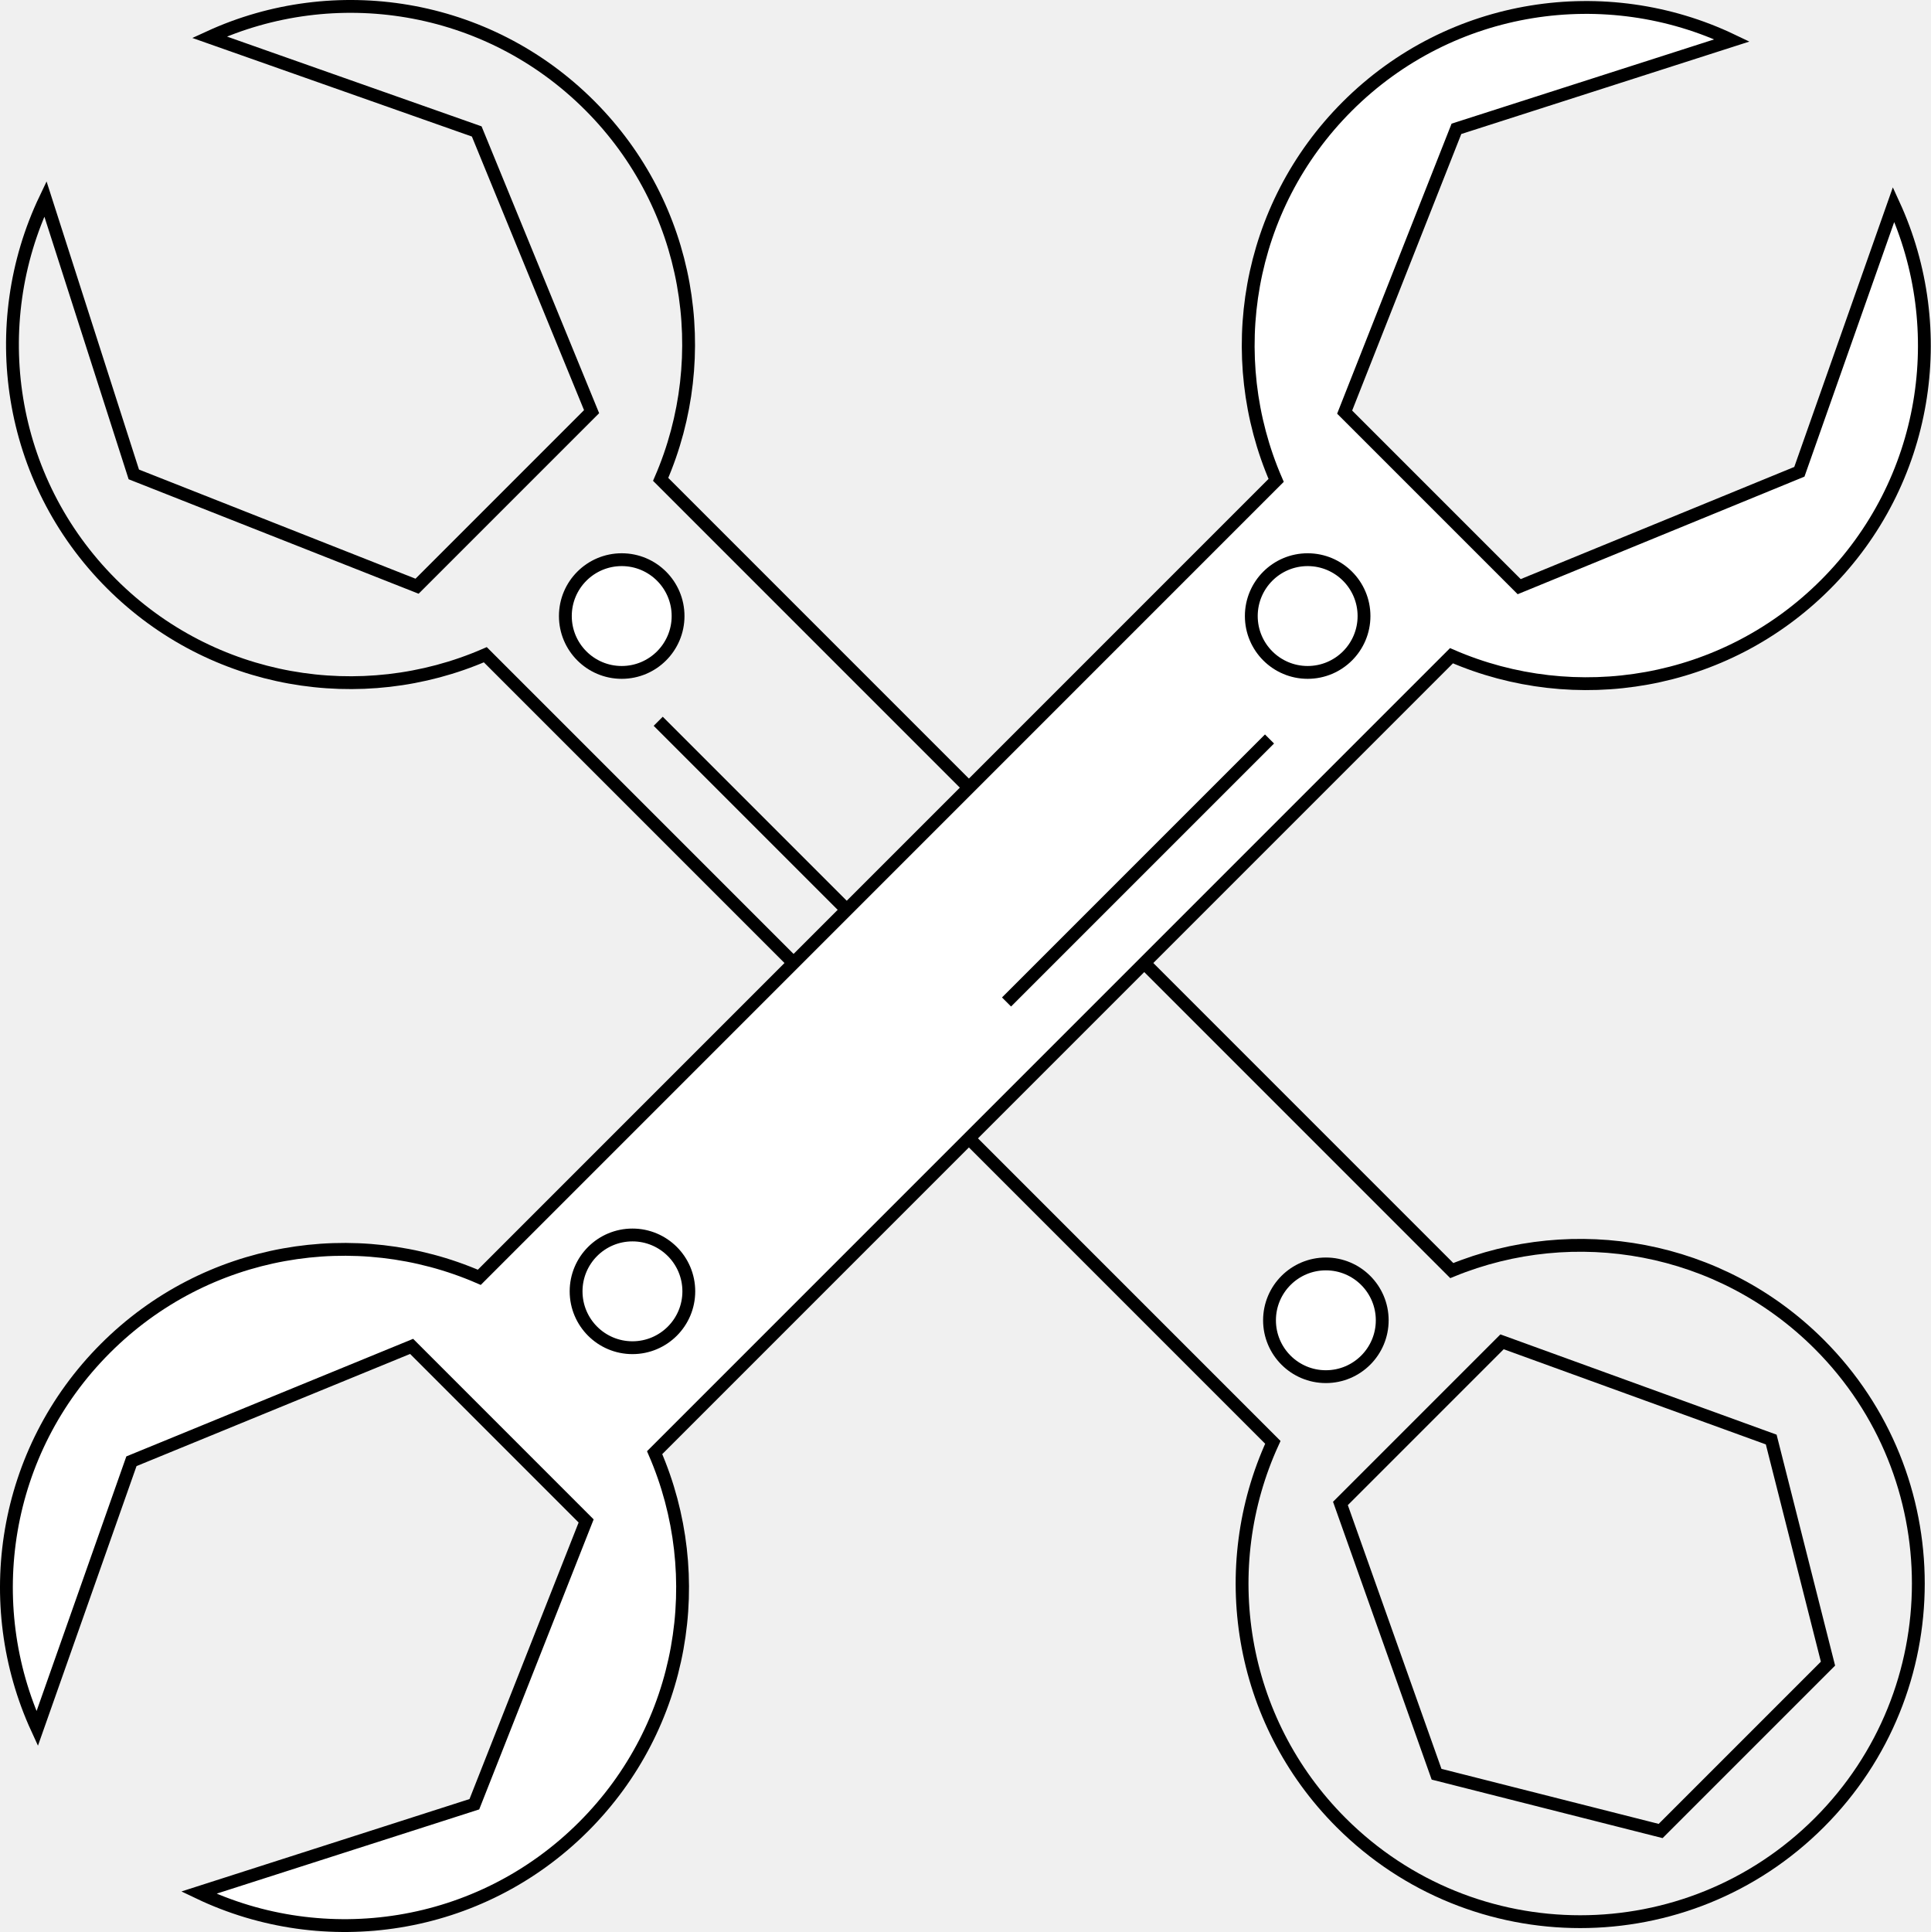
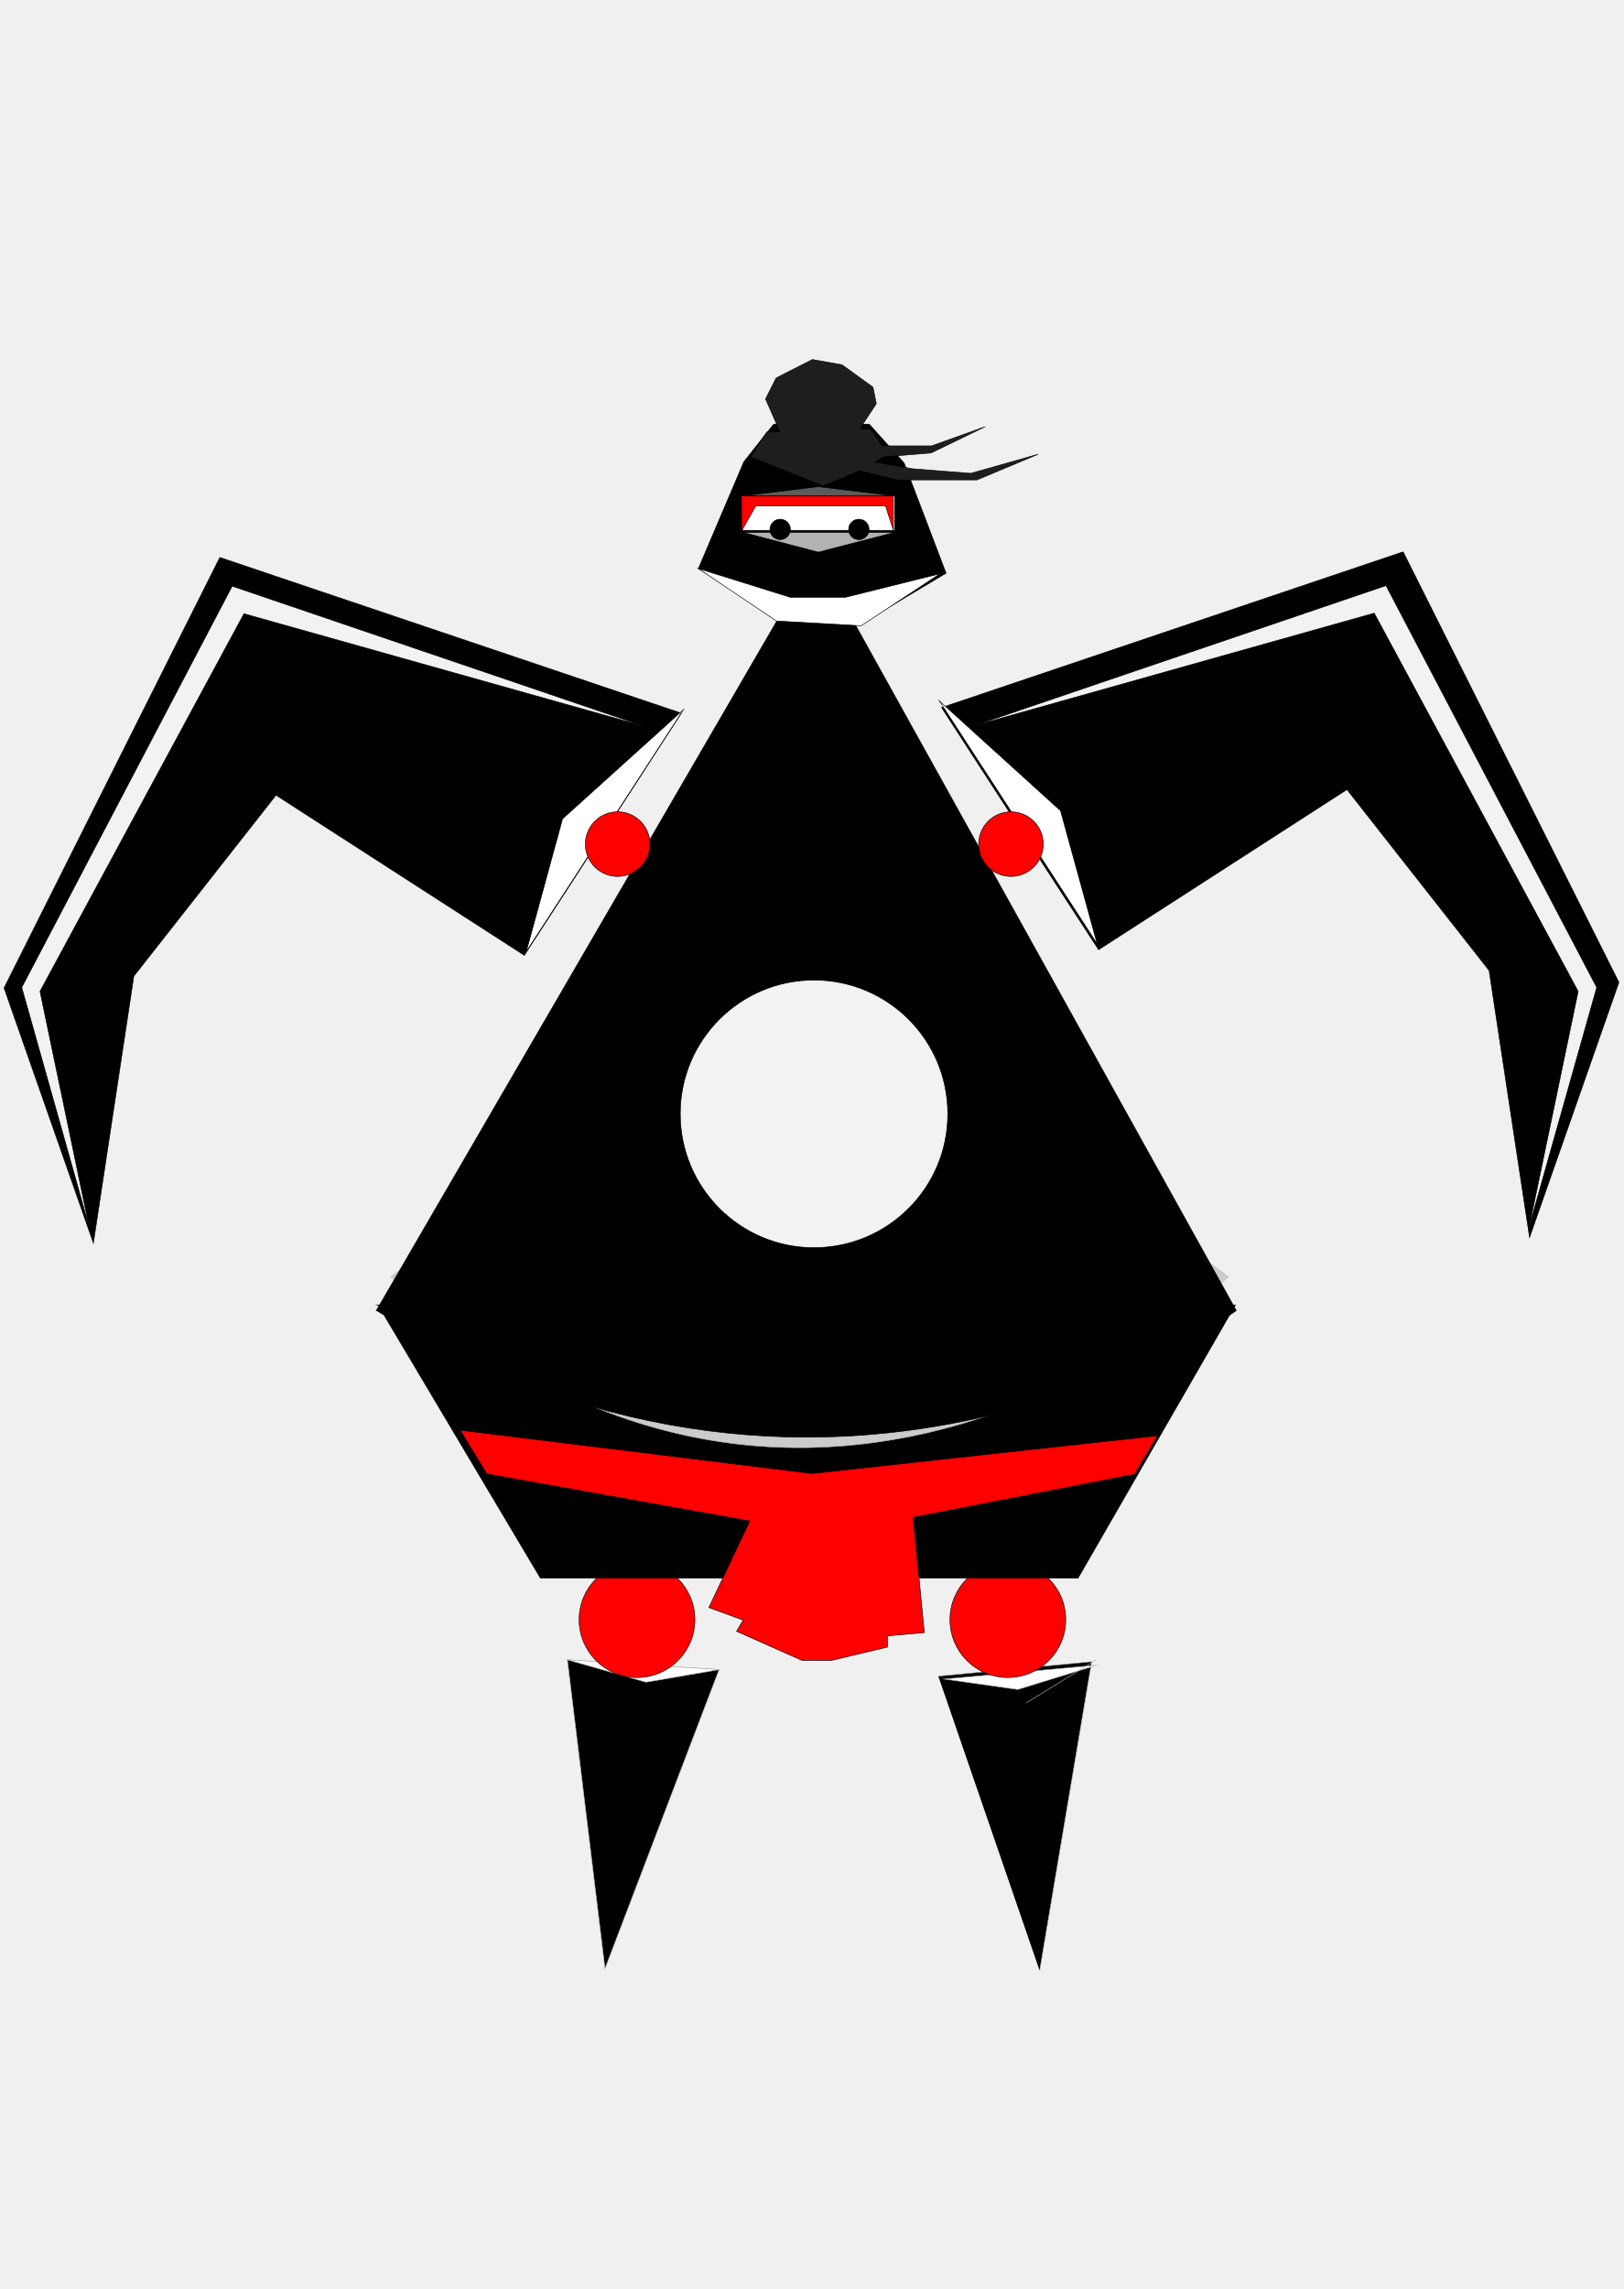
- <svg xmlns="http://www.w3.org/2000/svg" version="1.1" id="Layer_1" x="0px" y="0px" width="301.018px" height="301.171px" viewBox="0 0 301.018 301.171" enable-background="new 0 0 301.018 301.171" xml:space="preserve">
-   <g>
-     <line fill="none" stroke="#000000" stroke-width="2" stroke-miterlimit="10" x1="143.618" y1="153.435" x2="102.618" y2="112.435" />
-     <path fill="none" stroke="#000000" stroke-width="2" stroke-miterlimit="10" d="M226.339,198.066l-58.438-58.438l-15.709-15.709    l-49.193-49.193c8.37-19.275,4.691-42.527-11.07-58.288C75.899,0.407,52.114-3.137,32.651,5.796l41.673,14.694l17.907,43.683    l-27.21,27.209l-44.16-17.428L7.078,30.993c-9.356,19.595-5.932,43.769,10.296,59.999c15.761,15.76,39.013,19.44,58.289,11.07    l49.193,49.193l15.709,15.709l57.877,57.877c-8.934,19.465-5.391,43.249,10.639,59.278c20.588,20.589,53.966,20.589,74.554,0    c20.587-20.587,20.587-53.966,0-74.553C268.146,194.076,245.415,190.245,226.339,198.066z M284.99,259.338l-26.09,26.088    l-34.935-8.85l-14.986-42.209l25.198-25.197l41.962,15.232L284.99,259.338z" />
-     <path fill="#FFFFFF" stroke="#000000" stroke-width="2" stroke-miterlimit="10" d="M102.06,226.45l59.329-59.33l5.573-5.573    l59.331-59.329c19.275,8.37,42.527,4.69,58.288-11.07c16.03-16.03,19.575-39.814,10.641-59.277l-14.694,41.674l-43.682,17.907    l-27.21-27.209l17.429-44.161l42.961-13.783c-19.594-9.357-43.769-5.933-59.999,10.296c-15.759,15.761-19.439,39.013-11.07,58.289    l-59.329,59.329l-5.573,5.573l-59.329,59.329c-19.276-8.37-42.528-4.69-58.288,11.071c-16.03,16.029-19.575,39.814-10.641,59.278    l14.694-41.675l43.682-17.907l27.208,27.21l-17.427,44.162l-42.96,13.78c19.592,9.359,43.768,5.934,59.997-10.295    C106.751,268.978,110.431,245.726,102.06,226.45z" />
-     <circle fill="#FFFFFF" stroke="#000000" stroke-width="2" stroke-miterlimit="10" cx="98.602" cy="201.301" r="8.786" />
-     <circle fill="#FFFFFF" stroke="#000000" stroke-width="2" stroke-miterlimit="10" cx="203.869" cy="96.033" r="8.786" />
-     <circle fill="#FFFFFF" stroke="#000000" stroke-width="2" stroke-miterlimit="10" cx="96.928" cy="96.033" r="8.786" />
-     <circle fill="#FFFFFF" stroke="#000000" stroke-width="2" stroke-miterlimit="10" cx="206.708" cy="205.815" r="8.786" />
-     <line fill="none" stroke="#000000" stroke-width="2" stroke-miterlimit="10" x1="197.922" y1="115.196" x2="156.922" y2="156.195" />
+ <svg xmlns="http://www.w3.org/2000/svg" xml:space="preserve" height="148mm" viewBox="0 0 372.047 524.409" width="105mm" version="1.1">
+   <defs>
+     <clipPath id="b" clipPathUnits="userSpaceOnUse">
+       <path d="m0 5.5e3h3e3v-5.5e3h-3e3v5.5e3z" />
+     </clipPath>
+     <clipPath id="a" clipPathUnits="userSpaceOnUse">
+       <path d="m0 5.5e3h3e3v-5.5e3h-3e3v5.5e3z" />
+     </clipPath>
+     <clipPath id="i" clipPathUnits="userSpaceOnUse">
+       <path d="m0 5.5e3h3e3v-5.5e3h-3e3v5.5e3z" />
+     </clipPath>
+     <clipPath id="h" clipPathUnits="userSpaceOnUse">
+       <path d="m0 5.5e3h3e3v-5.5e3h-3e3v5.5e3z" />
+     </clipPath>
+     <clipPath id="g" clipPathUnits="userSpaceOnUse">
+       <path d="m0 5.5e3h3e3v-5.5e3h-3e3v5.5e3z" />
+     </clipPath>
+     <clipPath id="f" clipPathUnits="userSpaceOnUse">
+       <path d="m0 5.5e3h3e3v-5.5e3h-3e3v5.5e3z" />
+     </clipPath>
+     <clipPath id="e" clipPathUnits="userSpaceOnUse">
+       <path d="m0 5.5e3h3e3v-5.5e3h-3e3v5.5e3z" />
+     </clipPath>
+     <clipPath id="d" clipPathUnits="userSpaceOnUse">
+       <path d="m0 5.5e3h3e3v-5.5e3h-3e3v5.5e3z" />
+     </clipPath>
+     <clipPath id="c" clipPathUnits="userSpaceOnUse">
+       <path d="m0 5.5e3h3e3v-5.5e3h-3e3v5.5e3z" />
+     </clipPath>
+   </defs>
+   <g transform="matrix(1.25 0 0 -1.25 0 524)">
+     <g transform="matrix(.103 0 0 .103 104 115)">
+       <path d="m0 0 270-17.6-203-532-67 550z" fill="#000000" />
+     </g>
+     <g transform="matrix(.103 0 0 .103 104 115)">
+       <path d="m0 0 270-17.6-203-532-67 550z" stroke="#b3b3b3" stroke-miterlimit="10" fill="none" />
+     </g>
+     <g transform="matrix(.103 0 0 .103 172 112)">
+       <path d="m0 0 273 25.8-92.6-550" stroke="#b3b3b3" stroke-miterlimit="10" fill="#000000" />
+     </g>
+     <g transform="matrix(.103 0 0 .103 104 115)">
+       <path d="m0 0 270-17.6-130-22.3-140 39.9z" fill="#ffffff" />
+     </g>
+     <g transform="matrix(.103 0 0 .103 104 115)">
+       <path d="m0 0 270-17.6-130-22.3-140 39.9z" stroke="#b3b3b3" stroke-miterlimit="10" fill="none" />
+     </g>
+     <g transform="matrix(.103 0 0 .103 201 114)">
+       <path d="m0 0-271-24.7 131-18.5 140 43.2z" fill="#ffffff" />
+     </g>
+     <g transform="matrix(.103 0 0 .103 201 114)">
+       <path d="m0 0-271-24.7 131-18.5 140 43.2z" stroke="#b3b3b3" stroke-miterlimit="10" fill="none" />
+     </g>
+     <g transform="matrix(.103 0 0 .103 201 115)">
+       <path d="m0 0-125-76.8" stroke="#b3b3b3" stroke-miterlimit="10" fill="#000000" />
+     </g>
+     <g transform="matrix(.103 0 0 .103 -5.49 -130)">
+       <g clip-path="url(#b)">
+         <g transform="translate(1.29e3 2.45e3)">
+           <path d="m0 0c0-56.7-45.9-103-103-103-56.7 0-103 45.9-103 103 0 56.7 45.9 103 103 103s103-46.3 103-103" fill="#ff0000" />
+         </g>
+         <g transform="translate(1.29e3 2.45e3)">
+           <path d="m0 0c0-56.7-45.9-103-103-103-56.7 0-103 45.9-103 103 0 56.7 45.9 103 103 103s103-46.3 103-103z" stroke="#000000" stroke-miterlimit="10" fill="none" />
+         </g>
+         <g transform="translate(1.95e3 2.45e3)">
+           <path d="m0 0c0-56.7-45.9-103-103-103-56.7 0-103 45.9-103 103 0 56.7 45.9 103 103 103s103-46.3 103-103" fill="#ff0000" />
+         </g>
+         <g transform="translate(1.95e3 2.45e3)">
+           <path d="m0 0c0-56.7-45.9-103-103-103-56.7 0-103 45.9-103 103 0 56.7 45.9 103 103 103s103-46.3 103-103z" stroke="#000000" stroke-miterlimit="10" fill="none" />
+         </g>
+       </g>
+     </g>
+     <g transform="matrix(.103 0 0 .103 -5.49 -130)">
+       <g clip-path="url(#a)">
+         <g transform="translate(2.55e3 4.35e3)">
+           <path d="m0 0-821-277c91.7-141 183-283 275-424l4.49-6.92 442 285 253-322 72-475 159 454-384 766" stroke="#000000" stroke-miterlimit="10" fill="#000000" />
+         </g>
+         <g transform="translate(445 4.34e3)">
+           <path d="m0 0 821-277c-91.7-141-183-283-275-424l-4.49-6.92-442 285-253-322-72-475-159 454 384 766" stroke="#000000" stroke-miterlimit="10" fill="#000000" />
+         </g>
+         <g transform="translate(467 4.29e3)">
+           <path d="m0 0-375-715 120-426-87.5 419l363 672 711-200-732 249z" fill="#f2f2f2" />
+         </g>
+         <g transform="translate(467 4.29e3)">
+           <path d="m0 0-375-715 120-426-87.5 419l363 672 711-200-732 249z" stroke="#000000" stroke-miterlimit="10" fill="none" />
+         </g>
+         <g transform="translate(2.52e3 4.29e3)">
+           <path d="m0 0 375-715-120-425 87 418-363 673-711-200 732 249z" fill="#f2f2f2" />
+         </g>
+         <g transform="translate(2.52e3 4.29e3)">
+           <path d="m0 0 375-715-120-425 87 418-363 673-711-200 732 249z" stroke="#000000" stroke-miterlimit="10" fill="none" />
+         </g>
+         <g transform="translate(1.27e3 4.07e3)">
+           <path d="m0 0-280-431 64.5 236l216 195z" fill="#ffffff" />
+         </g>
+         <g transform="translate(1.27e3 4.07e3)">
+           <path d="m0 0-280-431 64.5 236l216 195z" stroke="#000000" stroke-miterlimit="10" fill="none" />
+         </g>
+         <g transform="translate(1.94e3 3.89e3)">
+           <path d="m0 0-215 195 280-431" stroke="#000000" stroke-miterlimit="10" fill="#ffffff" />
+         </g>
+       </g>
+     </g>
+     <g transform="matrix(.103 0 0 .103 -5.49 -130)">
+       <g clip-path="url(#i)">
+         <g transform="translate(1.73e3 3.33e3)">
+           <path d="m0 0c0-132-107-238-238-238-132 0-238 107-238 238 0 132 107 238 238 238s238-106 238-238" fill="#f2f2f2" />
+         </g>
+         <g transform="translate(1.73e3 3.33e3)">
+           <path d="m0 0c0-132-107-238-238-238-132 0-238 107-238 238 0 132 107 238 238 238s238-106 238-238z" stroke="#000000" stroke-miterlimit="10" fill="none" />
+         </g>
+         <g transform="translate(726 3.01e3)">
+           <path d="m0 0 289-486h957l280 486h-1.53e3z" fill="#000000" />
+         </g>
+         <g transform="translate(726 3.01e3)">
+           <path d="m0 0 289-486h957l280 486h-1.53e3z" stroke="#000000" stroke-miterlimit="10" fill="none" />
+         </g>
+       </g>
+     </g>
+     <g transform="matrix(.103 0 0 .103 -5.49 -130)">
+       <g clip-path="url(#h)">
+         <g transform="translate(749 3.06e3)">
+           <path d="m0 0 744 561 746-561s-723-684-1.49e3 0" stroke="#b3b3b3" stroke-miterlimit="10" fill="#cccccc" />
+         </g>
+       </g>
+     </g>
+     <g transform="matrix(.103 0 0 .103 -5.49 -130)">
+       <g clip-path="url(#g)">
+         <g transform="translate(723 3e3)">
+           <path d="m0 0 732 1.26e3h98.5l700-1.26e3s-700-507-1.53e3 0" fill="#000000" />
+         </g>
+         <g transform="translate(723 3e3)">
+           <path d="m0 0 732 1.26e3h98.5l700-1.26e3s-700-507-1.53e3 0z" stroke="#000000" stroke-miterlimit="10" fill="none" />
+         </g>
+       </g>
+     </g>
+     <g transform="matrix(.103 0 0 .103 -5.49 -130)">
+       <g clip-path="url(#f)">
+         <g transform="translate(1.74e3 3.35e3)">
+           <path d="m0 0c0-132-107-238-238-238-132 0-238 107-238 238 0 132 107 238 238 238s238-106 238-238" fill="#f2f2f2" />
+         </g>
+         <g transform="translate(1.74e3 3.35e3)">
+           <path d="m0 0c0-132-107-238-238-238-132 0-238 107-238 238 0 132 107 238 238 238s238-106 238-238z" stroke="#000000" stroke-miterlimit="10" fill="none" />
+         </g>
+       </g>
+     </g>
+     <g transform="matrix(.103 0 0 .103 84.4 157)">
+       <path d="m0 0 46.9-77 468-83.9-72.7-154 61-22.3-11.7-19.9 116-51.6h53.9l98.5 23.5v19.9l65.7 5.86-19.9 205 394 76.8 41 68.6-615-67.4-625 77z" fill="#ff0000" />
+     </g>
+     <g transform="matrix(.103 0 0 .103 84.4 157)">
+       <path d="m0 0 46.9-77 468-83.9-72.7-154 61-22.3-11.7-19.9 116-51.6h53.9l98.5 23.5v19.9l65.7 5.86-19.9 205 394 76.8 41 68.6-615-67.4-625 77z" stroke="#000000" stroke-miterlimit="10" fill="none" />
+     </g>
+     <g transform="matrix(.103 0 0 .103 -5.49 -130)">
+       <g clip-path="url(#e)">
+         <g transform="translate(1.21e3 3.83e3)">
+           <path d="m0 0c0-31.7-25.7-57.5-57.5-57.5-31.7 0-57.5 25.7-57.5 57.5 0 31.7 25.7 57.5 57.5 57.5s57.5-25.8 57.5-57.5" fill="#ff0000" />
+         </g>
+         <g transform="translate(1.21e3 3.83e3)">
+           <path d="m0 0c0-31.7-25.7-57.5-57.5-57.5-31.7 0-57.5 25.7-57.5 57.5 0 31.7 25.7 57.5 57.5 57.5s57.5-25.8 57.5-57.5z" stroke="#000000" stroke-miterlimit="10" fill="none" />
+         </g>
+         <g transform="translate(1.91e3 3.83e3)">
+           <path d="m0 0c0-31.7-25.7-57.5-57.5-57.5-31.7 0-57.5 25.7-57.5 57.5 0 31.7 25.7 57.5 57.5 57.5s57.5-25.8 57.5-57.5" fill="#ff0000" />
+         </g>
+         <g transform="translate(1.91e3 3.83e3)">
+           <path d="m0 0c0-31.7-25.7-57.5-57.5-57.5-31.7 0-57.5 25.7-57.5 57.5 0 31.7 25.7 57.5 57.5 57.5s57.5-25.8 57.5-57.5z" stroke="#000000" stroke-miterlimit="10" fill="none" />
+         </g>
+       </g>
+     </g>
+     <g transform="matrix(.103 0 0 .103 128 315)">
+       <path d="m0 0 144-91.1 149-5.55 148 88.4-74.6 196-62.2 69.2h-170l-53.1-67-80.9-190z" fill="#000000" />
+     </g>
+     <g transform="matrix(.103 0 0 .103 128 315)">
+       <path d="m0 0 144-91.1 149-5.55 148 88.4-74.6 196-62.2 69.2h-170l-53.1-67-80.9-190z" stroke="#000000" stroke-miterlimit="10" fill="none" />
+     </g>
+     <g transform="matrix(.103 0 0 .103 128 315)">
+       <path d="m0 0 139-93.3 151-8.57 140 92.5-168-41.8h-98.5l-164 51.3z" fill="#ffffff" />
+     </g>
+     <g transform="matrix(.103 0 0 .103 128 315)">
+       <path d="m0 0 139-93.3 151-8.57 140 92.5-168-41.8h-98.5l-164 51.3z" stroke="#000000" stroke-miterlimit="10" fill="none" />
+     </g>
+     <path d="m164 322h-27.9v6.31h27.9v-6.31z" stroke="#000000" stroke-miterlimit="10" stroke-width=".103" fill="#ffffff" />
+     <g transform="matrix(.103 0 0 .103 150 330)">
+       <path d="m0 0-135-16.4h270l-135 16.4z" fill="#5b5b5b" />
+     </g>
+     <g transform="matrix(.103 0 0 .103 150 330)">
+       <path d="m0 0-135-16.4h270l-135 16.4z" stroke="#000000" stroke-miterlimit="10" fill="none" />
+     </g>
+     <g transform="matrix(.103 0 0 .103 -5.49 -130)">
+       <g clip-path="url(#d)">
+         <g transform="translate(1.39e3 4.52e3)">
+           <path d="m0 0 28.1 43.4h23.5l-25.8 58.6 18.8 37.5 64.5 32.8 52.8-9.38 55.1-39.9 5.86-29.3-29.3-44.6 19.9-1.17 19.9-29.3h88s98.5 35.2 95 34c-4-2-96-46.6-96-46.6l-85-7-15.2-9.38 66.8-11.7 104-8.21 120 34-109-45.7h-142l-66.8 16.4-65-27-129 51.6z" fill="#1e1e1e" />
+         </g>
+         <g transform="translate(1.39e3 4.52e3)">
+           <path d="m0 0 28.1 43.4h23.5l-25.8 58.6 18.8 37.5 64.5 32.8 52.8-9.38 55.1-39.9 5.86-29.3-29.3-44.6 19.9-1.17 19.9-29.3h88s98.5 35.2 95 34c-4-2-96-46.6-96-46.6l-85-7-15.2-9.38 66.8-11.7 104-8.21 120 34-109-45.7h-142l-66.8 16.4-65-27-129 51.6z" stroke="#000000" stroke-miterlimit="10" fill="none" />
+         </g>
+       </g>
+     </g>
+     <g transform="matrix(.103 0 0 .103 150 318)">
+       <path d="m0 0-134 35.2h270l-136-35.2z" fill="#b2b2b2" />
+     </g>
+     <g transform="matrix(.103 0 0 .103 150 318)">
+       <path d="m0 0-134 35.2h270l-136-35.2z" stroke="#000000" stroke-miterlimit="10" fill="none" />
+     </g>
+     <g transform="matrix(.103 0 0 .103 -5.49 -130)">
+       <g clip-path="url(#c)">
+         <g transform="translate(1.46e3 4.39e3)">
+           <path d="m0 0c0-10-8.14-18.2-18.2-18.2-10 0-18.2 8.14-18.2 18.2 0 10 8.14 18.2 18.2 18.2s18.2-8.2 18.2-18.2" fill="#000000" />
+         </g>
+         <g transform="translate(1.46e3 4.39e3)">
+           <path d="m0 0c0-10-8.14-18.2-18.2-18.2-10 0-18.2 8.14-18.2 18.2 0 10 8.14 18.2 18.2 18.2s18.2-8.2 18.2-18.2z" stroke="#000000" stroke-miterlimit="10" fill="none" />
+         </g>
+         <g transform="translate(1.6e3 4.39e3)">
+           <path d="m0 0c0-10-8.14-18.2-18.2-18.2-10 0-18.2 8.14-18.2 18.2 0 10 8.14 18.2 18.2 18.2s18.2-8.2 18.2-18.2" fill="#000000" />
+         </g>
+         <g transform="translate(1.6e3 4.39e3)">
+           <path d="m0 0c0-10-8.14-18.2-18.2-18.2-10 0-18.2 8.14-18.2 18.2 0 10 8.14 18.2 18.2 18.2s18.2-8.2 18.2-18.2z" stroke="#000000" stroke-miterlimit="10" fill="none" />
+         </g>
+       </g>
+     </g>
+     <g transform="matrix(.103 0 0 .103 136 322)">
+       <path d="m0 0 2.44 4.3 22.2 39.1h231l14-43.4v61h-270" stroke="#000000" stroke-miterlimit="10" fill="#ff0000" />
+     </g>
  </g>
</svg>
